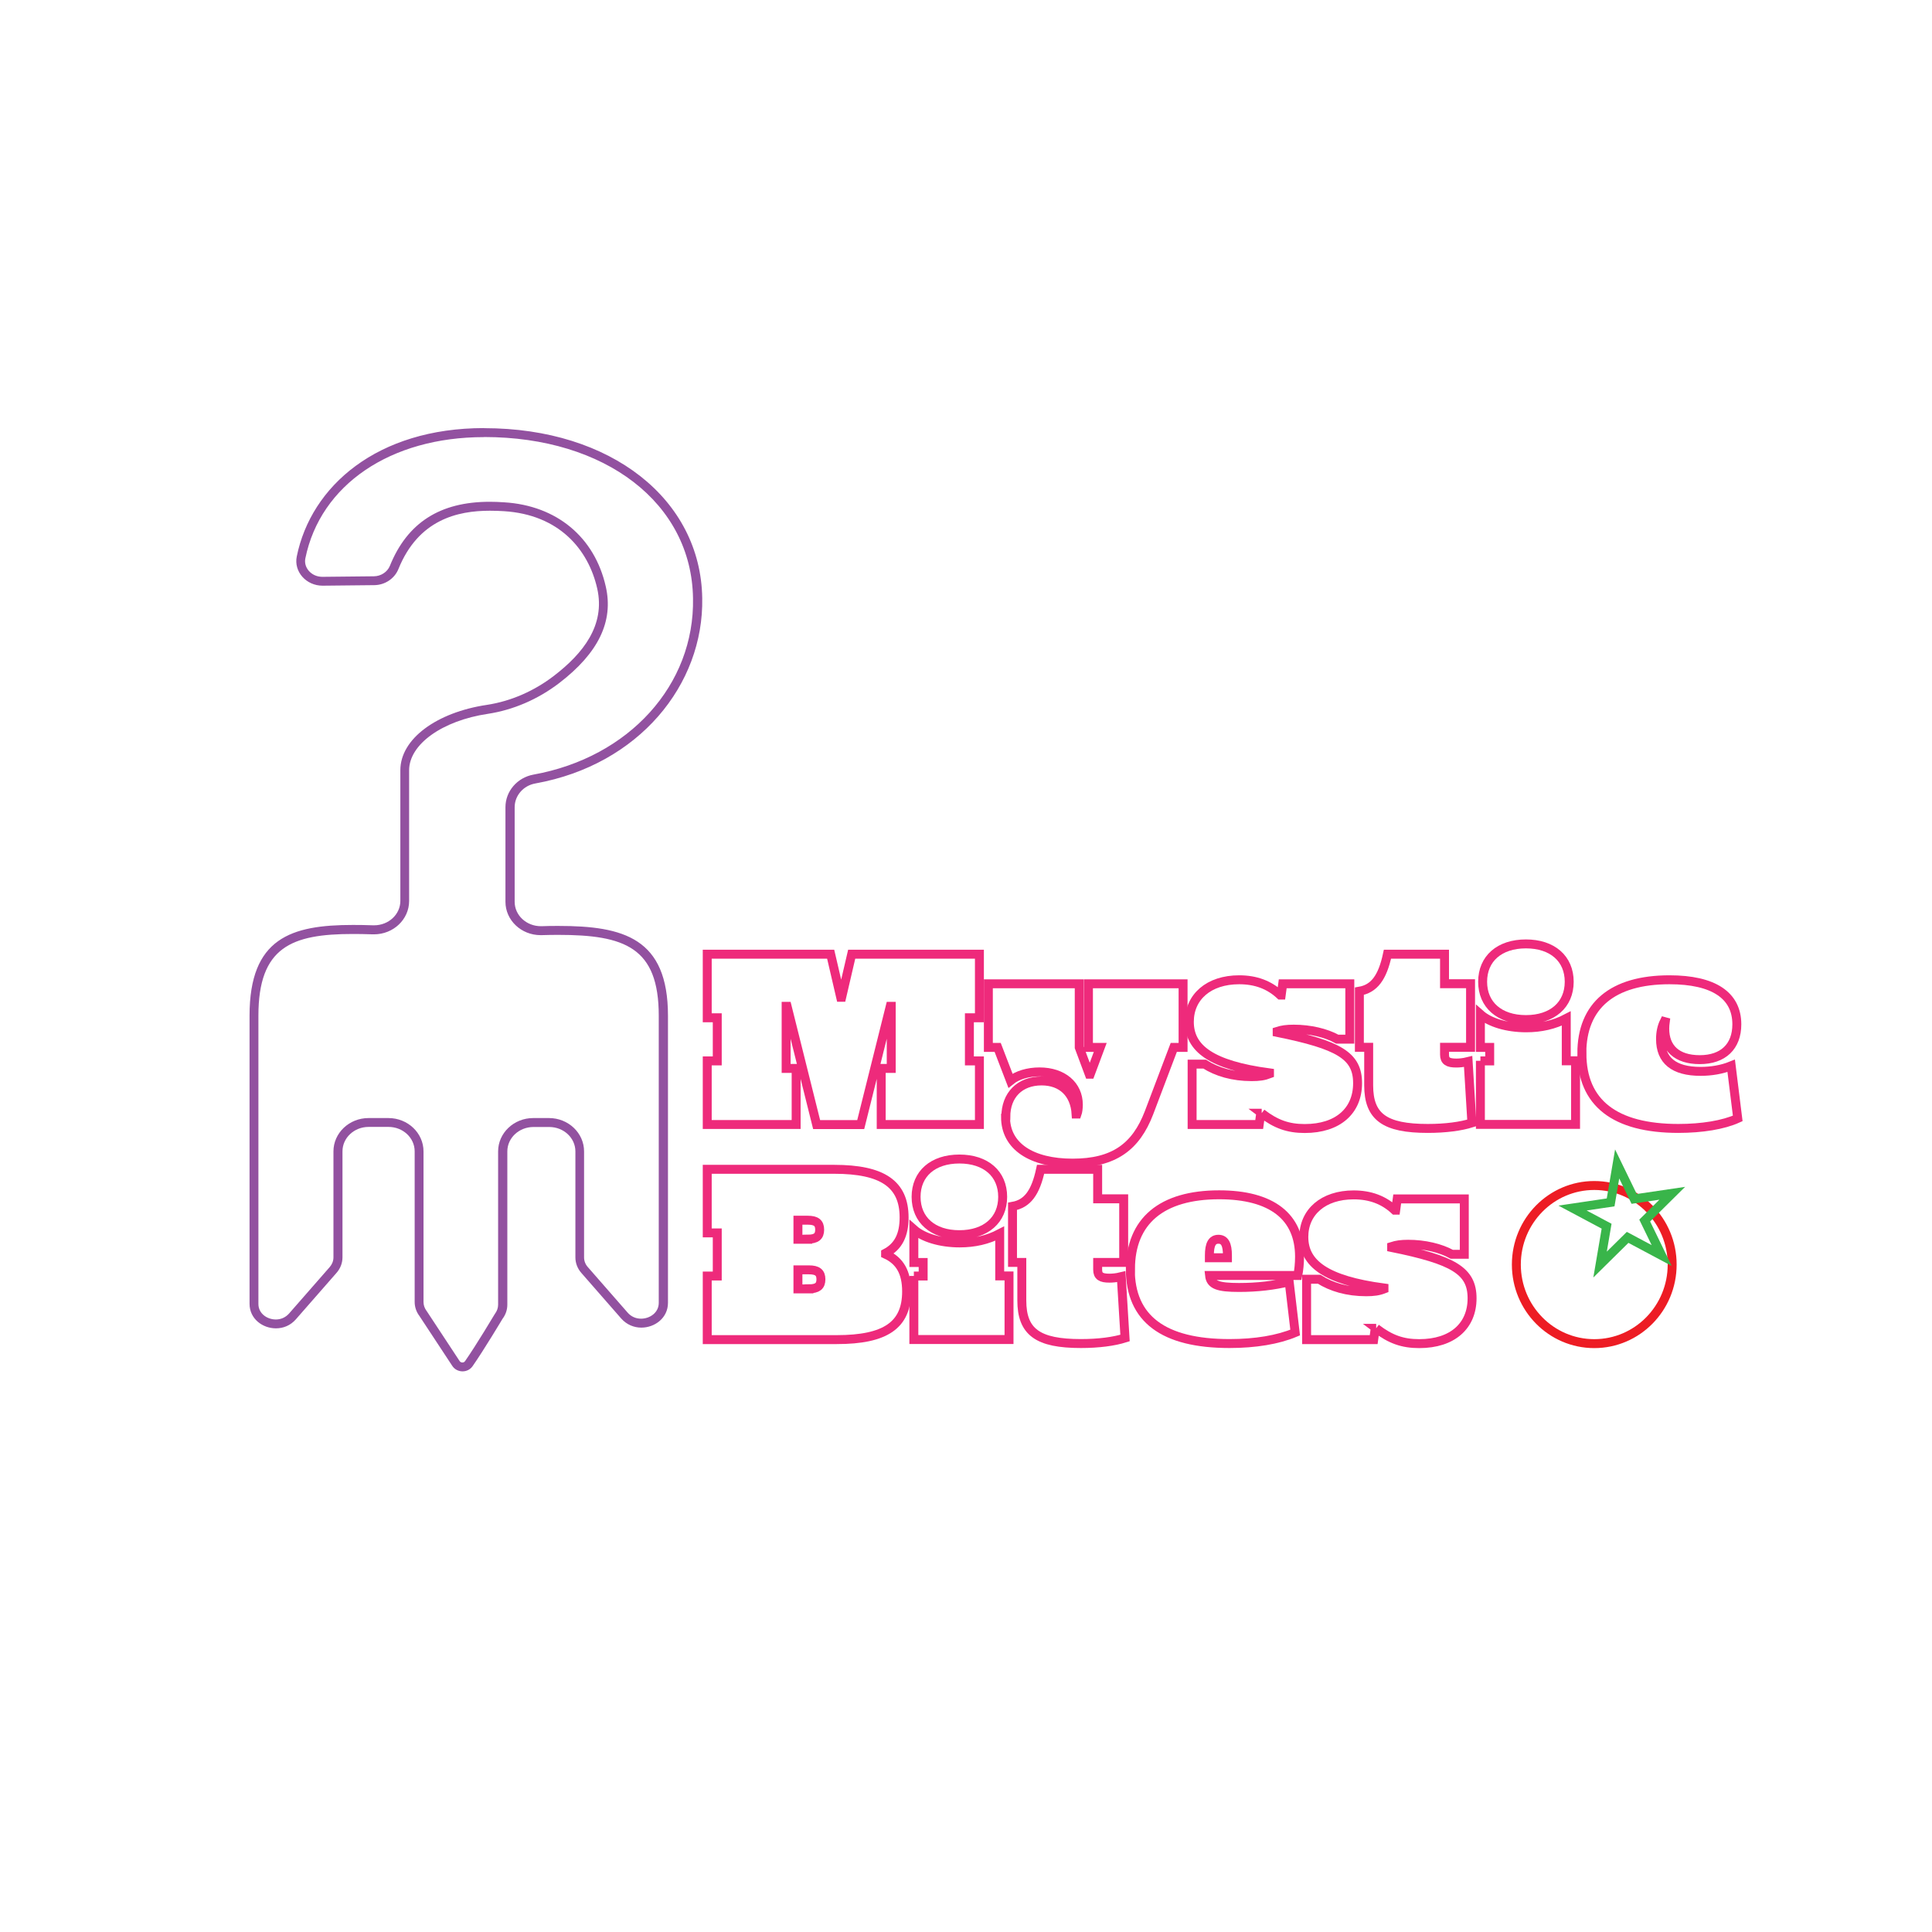
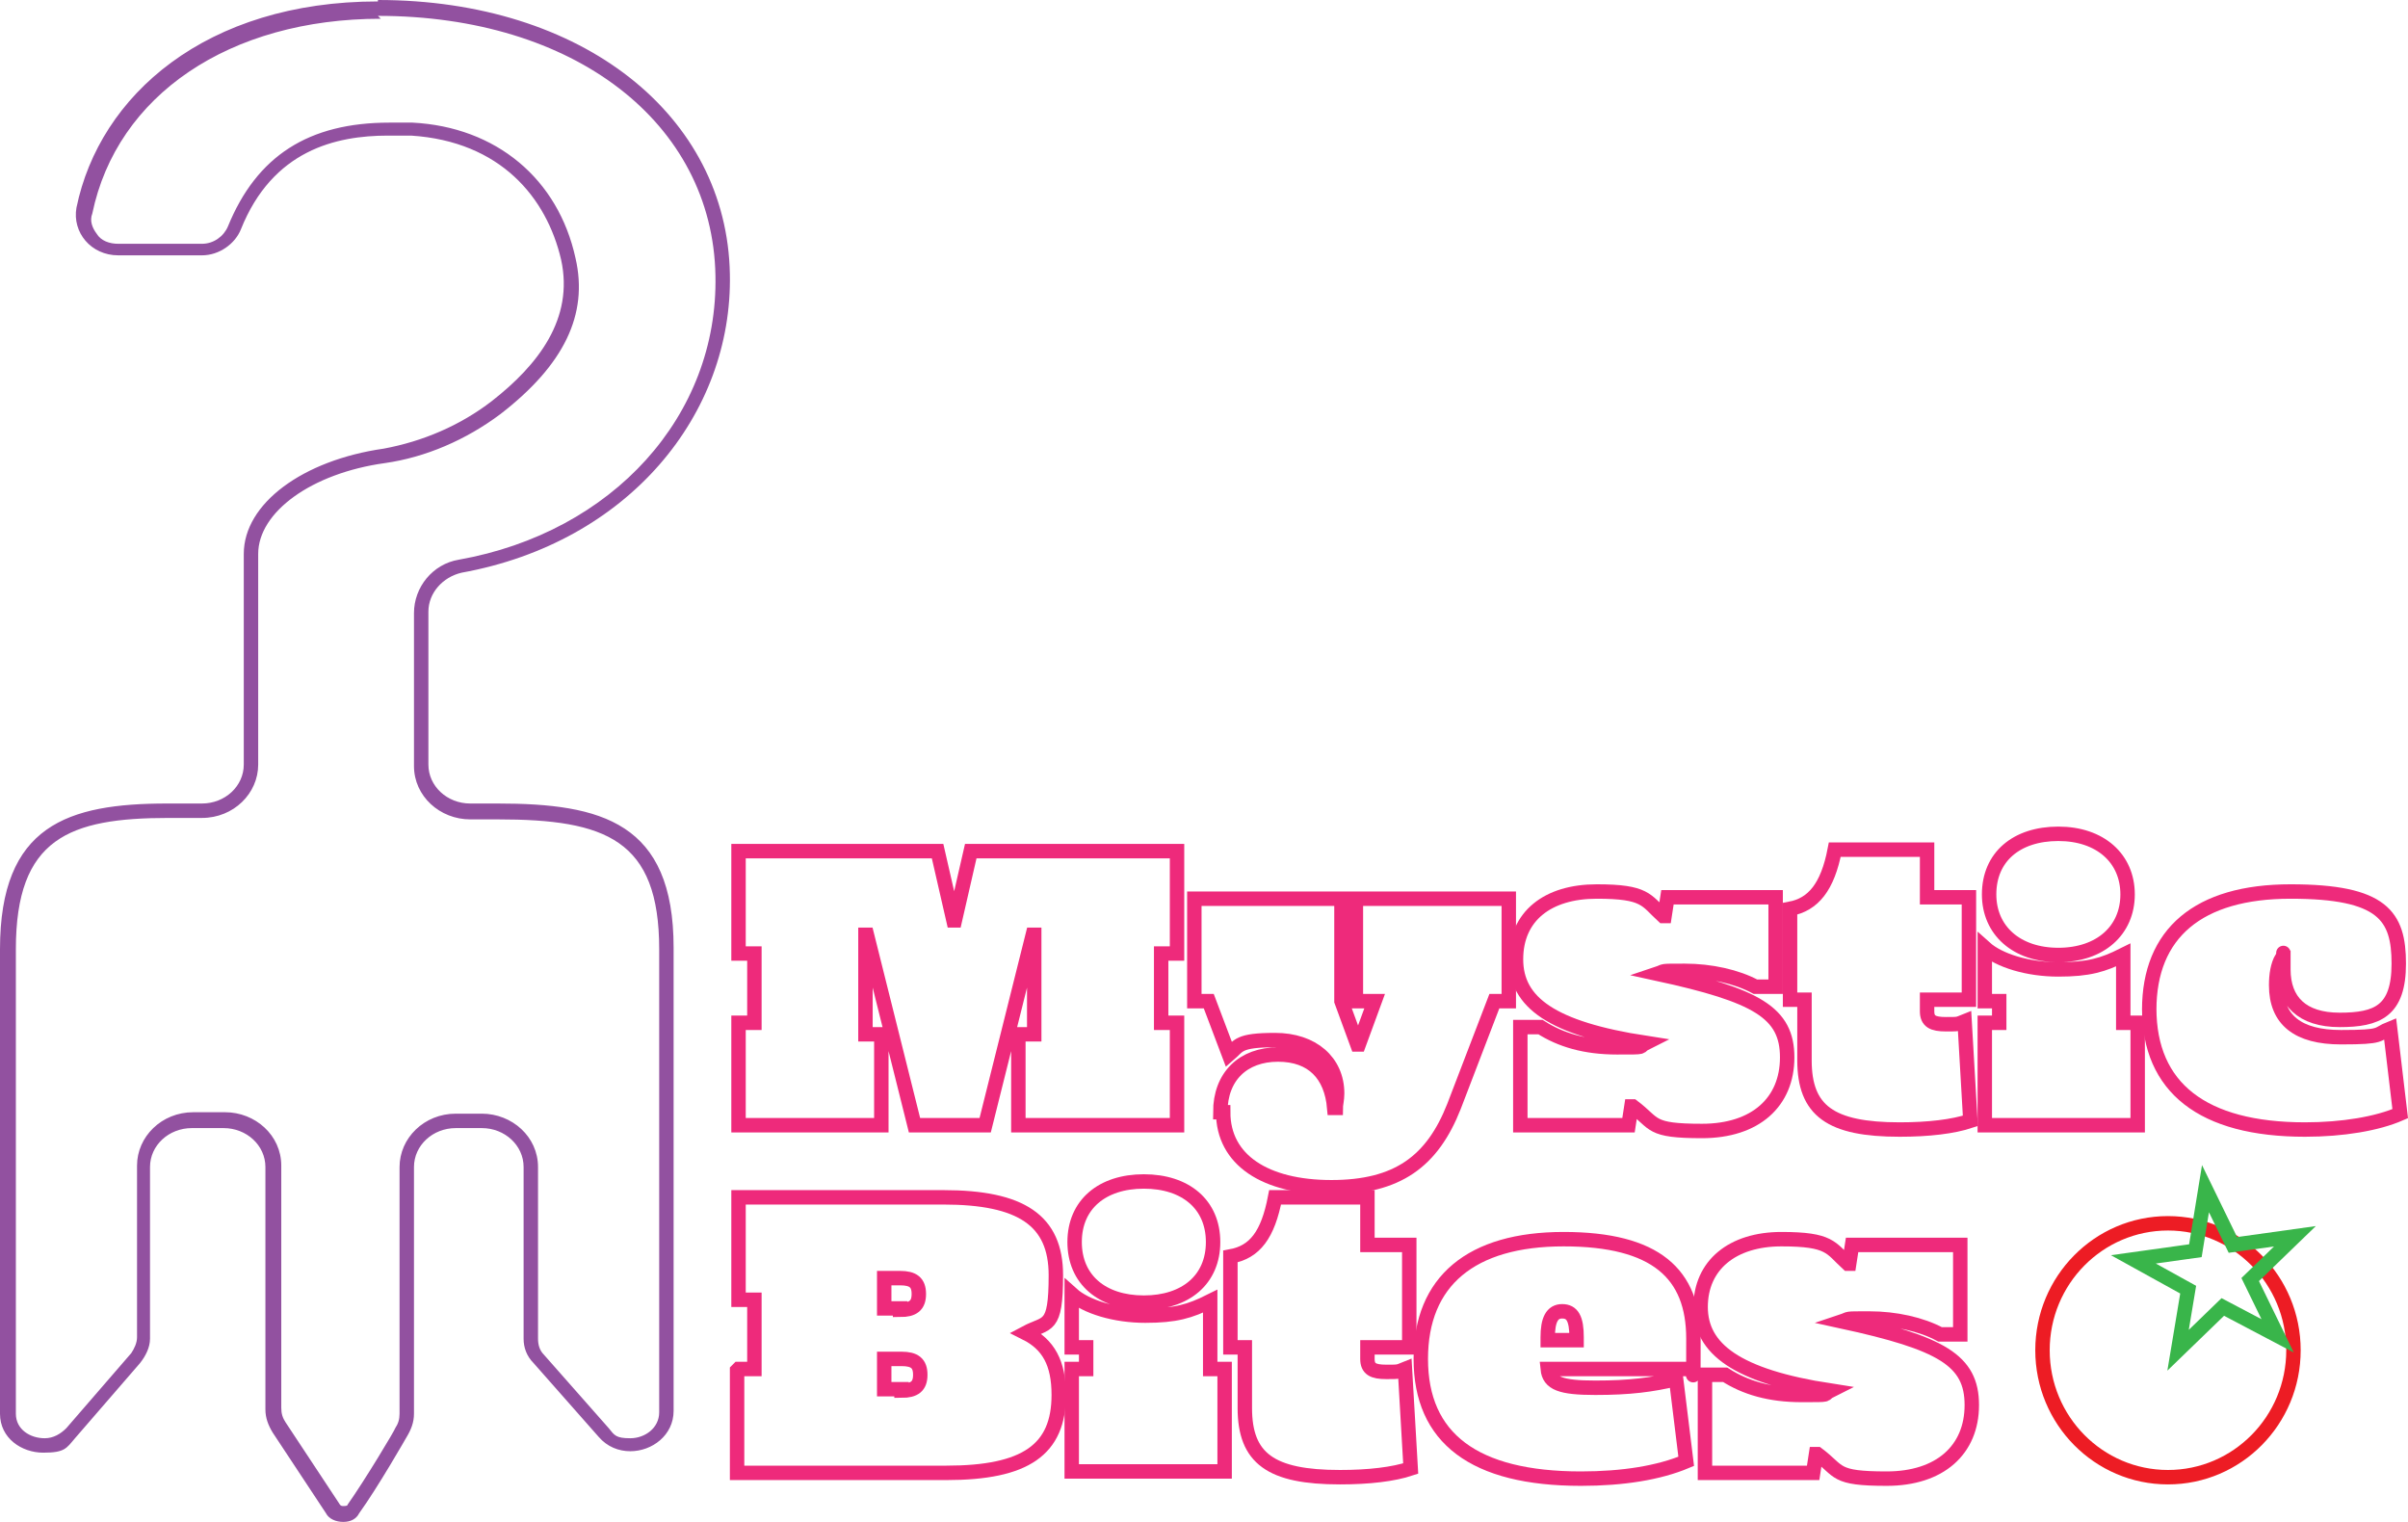
- <svg xmlns="http://www.w3.org/2000/svg" id="Layer_1" data-name="Layer 1" viewBox="0 0 216 216">
+ <svg xmlns="http://www.w3.org/2000/svg" id="Layer_1" data-name="Layer 1" viewBox="0 0 166.94 105.5">
  <defs>
    <style>
      .cls-1 {
        stroke: #ee2a7b;
      }

      .cls-1, .cls-2, .cls-3 {
        fill: none;
        stroke-miterlimit: 10;
      }

-       .cls-2 {
-         stroke: #ed1c24;
-       }
- 
      .cls-4 {
        fill: #9251a0;
      }

+       .cls-2 {
+         stroke: #39b54a;
+       }
+ 
      .cls-3 {
-         stroke: #39b54a;
+         stroke: #ed1c24;
      }
    </style>
  </defs>
  <g>
-     <path class="cls-1" d="M79.07,118.61h1.12v-4.82h-1.12v-7.11h13.8l1.12,4.82h.11l1.12-4.82h14.28v7.11h-1.12v4.82h1.12v7.11h-10.98v-6.27h1.12v-6.94h-.11l-3.3,13.22h-4.93l-3.3-13.22h-.11v6.94h1.12v6.27h-9.94v-7.11Z" />
-     <path class="cls-1" d="M112.45,124.88c0-2.46,1.57-4.03,4-4.03,2.27,0,3.72,1.4,3.86,3.7h.11c.08-.22.14-.64.14-1.04,0-2.18-1.74-3.67-4.34-3.67-1.29,0-2.49.36-3.25.98l-1.43-3.72h-1.04v-7.11h10.16v7.11l1.12,3h.11l1.12-3h-1.32v-7.11h10.58v7.11h-1.04l-2.77,7.31c-1.46,3.81-3.92,5.63-8.54,5.63s-7.5-1.9-7.5-5.15Z" />
-     <path class="cls-1" d="M141.06,124.46h-.11l-.17,1.26h-7.5v-6.75h1.4c1.37.87,3.14,1.4,5.26,1.4.84,0,1.4-.08,1.99-.31v-.11c-6.52-.87-8.96-2.74-8.96-5.71,0-2.77,2.16-4.7,5.57-4.7,1.85,0,3.36.56,4.59,1.71h.11l.17-1.26h7.5v6.19h-1.4c-1.26-.7-3.05-1.12-4.87-1.12-.81,0-1.32.08-1.85.25v.11c6.89,1.4,8.99,2.6,8.99,5.68s-2.18,5.07-5.91,5.07c-1.85,0-3.22-.48-4.82-1.71Z" />
-     <path class="cls-1" d="M153.02,121.35v-4.26h-1.04v-6.27c1.65-.28,2.58-1.51,3.14-4.14h6.38v3.3h2.91v7.11h-2.91v.81c0,.73.39.95,1.32.95.31,0,.76-.03,1.32-.17l.42,6.86c-1.23.39-2.94.62-4.93.62-4.82,0-6.61-1.29-6.61-4.82Z" />
-     <path class="cls-1" d="M165.51,118.61h1.04v-1.51h-1.04v-3.7c1.04.92,2.97,1.51,5.12,1.51,1.65,0,3.14-.34,4.48-1.04v4.73h1.04v7.11h-10.64v-7.11ZM165.76,109.76c0-2.58,1.88-4.23,4.84-4.23s4.84,1.65,4.84,4.23-1.88,4.23-4.84,4.23-4.84-1.65-4.84-4.23Z" />
-     <path class="cls-1" d="M176.85,117.77c0-5.35,3.44-8.23,9.8-8.23,4.93,0,7.53,1.74,7.53,4.98,0,2.49-1.54,3.95-4.14,3.95s-3.92-1.32-3.92-3.47c0-.31.03-.53.06-.76l-.11-.03c-.28.56-.42,1.23-.42,1.96,0,2.38,1.48,3.61,4.48,3.61,1.2,0,2.38-.2,3.42-.62l.73,5.88c-1.6.73-4,1.12-6.64,1.12-7.11,0-10.78-2.86-10.78-8.4Z" />
+     <path class="cls-1" d="M51.2,70.9h1.1v-4.8h-1.1v-7.1h13.8l1.1,4.8h.1l1.1-4.8h14.3v7.1h-1.1v4.8h1.1v7.1h-11v-6.3h1.1v-6.9h-.1l-3.3,13.2h-4.9l-3.3-13.2h-.1v6.9h1.1v6.3h-9.9s0-7.1,0-7.1Z" />
+     <path class="cls-1" d="M84.6,77.1c0-2.5,1.6-4,4-4s3.7,1.4,3.9,3.7h.1c0-.2.1-.6.1-1,0-2.2-1.7-3.7-4.3-3.7s-2.5.4-3.2,1l-1.4-3.7h-1v-7.1h10.2v7.1l1.1,3h.1l1.1-3h-1.3v-7.1h10.6v7.1h-1l-2.8,7.3c-1.5,3.8-3.9,5.6-8.5,5.6s-7.5-1.9-7.5-5.2h-.2,0Z" />
+     <path class="cls-1" d="M113.2,76.7h-.1l-.2,1.3h-7.5v-6.8h1.4c1.4.9,3.1,1.4,5.3,1.4s1.4,0,2-.3h0c-6.5-1-9-2.8-9-5.8s2.2-4.7,5.6-4.7,3.4.6,4.6,1.7h.1l.2-1.3h7.5v6.2h-1.4c-1.3-.7-3.1-1.1-4.9-1.1s-1.3,0-1.9.2h0c6.9,1.5,9,2.7,9,5.8s-2.2,5.1-5.9,5.1-3.2-.5-4.8-1.7h0Z" />
+     <path class="cls-1" d="M125.1,73.6v-4.3h-1v-6.3c1.6-.3,2.6-1.5,3.1-4.1h6.4v3.3h2.9v7.1h-2.9v.8c0,.7.4.9,1.3.9s.8,0,1.3-.2l.4,6.9c-1.2.4-2.9.6-4.9.6-4.8,0-6.6-1.3-6.6-4.8h0v.1Z" />
+     <path class="cls-1" d="M137.6,70.9h1v-1.5h-1v-3.7c1,.9,3,1.5,5.1,1.5s3.1-.3,4.5-1v4.7h1v7.1h-10.6v-7.1h0ZM137.9,62c0-2.6,1.9-4.2,4.8-4.2s4.8,1.7,4.8,4.2-1.9,4.2-4.8,4.2-4.8-1.7-4.8-4.2Z" />
+     <path class="cls-1" d="M149,70c0-5.3,3.4-8.2,9.8-8.2s7.5,1.7,7.5,5-1.5,3.9-4.1,3.9-3.9-1.3-3.9-3.5,0-.5,0-.8h-.1c-.3.5-.4,1.2-.4,1.9,0,2.4,1.5,3.6,4.5,3.6s2.4-.2,3.4-.6l.7,5.9c-1.6.7-4,1.1-6.6,1.1-7.1,0-10.8-2.9-10.8-8.4h0v.1h0Z" />
  </g>
  <g>
-     <path class="cls-1" d="M79.07,142.66h1.12v-4.82h-1.12v-7.11h14.2c5.4,0,7.81,1.65,7.81,5.38,0,1.96-.64,3.25-2.07,4v.11c1.6.73,2.35,2.04,2.35,4.17,0,3.75-2.35,5.38-7.81,5.38h-14.48v-7.11ZM90.3,138.54c.95,0,1.34-.31,1.34-1.06s-.39-1.06-1.34-1.06h-1.09v2.13h1.09ZM90.44,144.09c.95,0,1.34-.31,1.34-1.06s-.39-1.06-1.34-1.06h-1.23v2.13h1.23Z" />
-     <path class="cls-1" d="M102.17,142.66h1.04v-1.51h-1.04v-3.7c1.04.92,2.97,1.51,5.12,1.51,1.65,0,3.14-.34,4.48-1.04v4.73h1.04v7.11h-10.64v-7.11ZM102.42,133.81c0-2.58,1.88-4.23,4.84-4.23s4.84,1.65,4.84,4.23-1.88,4.23-4.84,4.23-4.84-1.65-4.84-4.23Z" />
-     <path class="cls-1" d="M114.24,145.4v-4.26h-1.04v-6.27c1.65-.28,2.58-1.51,3.14-4.14h6.38v3.3h2.91v7.11h-2.91v.81c0,.73.39.95,1.32.95.31,0,.76-.03,1.32-.17l.42,6.86c-1.23.39-2.94.62-4.93.62-4.82,0-6.61-1.29-6.61-4.82Z" />
-     <path class="cls-1" d="M126.39,141.9c0-5.4,3.5-8.32,9.91-8.32,5.88,0,8.99,2.44,8.99,6.92,0,.76-.08,1.54-.2,2.1h-9.86c.11,1.04.92,1.34,3.3,1.34,2.04,0,3.92-.22,5.6-.64l.67,5.68c-1.93.81-4.45,1.23-7.34,1.23-7.39,0-11.09-2.77-11.09-8.32ZM137.23,140.62v-.25c0-1.26-.31-1.82-1.01-1.82s-1.01.56-1.01,1.82v.25h2.02Z" />
-     <path class="cls-1" d="M153.86,148.51h-.11l-.17,1.26h-7.5v-6.75h1.4c1.37.87,3.14,1.4,5.26,1.4.84,0,1.4-.08,1.99-.31v-.11c-6.52-.87-8.96-2.74-8.96-5.71,0-2.77,2.16-4.7,5.57-4.7,1.85,0,3.36.56,4.59,1.71h.11l.17-1.26h7.5v6.19h-1.4c-1.26-.7-3.05-1.12-4.87-1.12-.81,0-1.32.08-1.85.25v.11c6.89,1.4,8.99,2.6,8.99,5.68s-2.18,5.07-5.91,5.07c-1.85,0-3.22-.48-4.82-1.71Z" />
+     <path class="cls-1" d="M51.2,94.9h1.1v-4.8h-1.1v-7.1h14.2c5.4,0,7.8,1.6,7.8,5.4s-.6,3.2-2.1,4h0c1.6.8,2.3,2.1,2.3,4.3,0,3.8-2.3,5.4-7.8,5.4h-14.5v-7.1s.1-.1.1-.1ZM62.4,90.8c.9,0,1.3-.3,1.3-1.1s-.4-1.1-1.3-1.1h-1.1v2.1h1.1v.1ZM62.5,96.4c.9,0,1.3-.3,1.3-1.1s-.4-1.1-1.3-1.1h-1.2v2.1h1.2v.1Z" />
+     <path class="cls-1" d="M74.3,94.9h1v-1.5h-1v-3.7c1,.9,3,1.5,5.1,1.5s3.1-.3,4.5-1v4.7h1v7.1h-10.6v-7.1h0ZM74.5,86.1c0-2.6,1.9-4.2,4.8-4.2s4.8,1.6,4.8,4.2-1.9,4.2-4.8,4.2-4.8-1.6-4.8-4.2Z" />
+     <path class="cls-1" d="M86.3,97.7v-4.3h-1v-6.3c1.7-.3,2.6-1.5,3.1-4.1h6.4v3.3h2.9v7.1h-2.9v.8c0,.7.4.9,1.3.9s.8,0,1.3-.2l.4,6.9c-1.2.4-2.9.6-4.9.6-4.8,0-6.6-1.3-6.6-4.8h0s0,.1,0,.1Z" />
+     <path class="cls-1" d="M98.5,94.2c0-5.4,3.5-8.3,9.9-8.3s9,2.4,9,6.9,0,1.5-.2,2.1h-9.9c.1,1,.9,1.3,3.3,1.3s3.9-.2,5.6-.6l.7,5.7c-1.9.8-4.4,1.2-7.3,1.2-7.4,0-11.1-2.8-11.1-8.3h0ZM109.3,92.9v-.2c0-1.3-.3-1.8-1-1.8s-1,.6-1,1.8v.2h2Z" />
+     <path class="cls-1" d="M126,100.8h-.1l-.2,1.3h-7.5v-6.8h1.4c1.4.9,3.1,1.4,5.3,1.4s1.4,0,2-.3h0c-6.5-1-9-2.9-9-5.8s2.2-4.7,5.6-4.7,3.4.6,4.6,1.7h.1l.2-1.3h7.5v6.2h-1.4c-1.3-.7-3.1-1.1-4.9-1.1s-1.3,0-1.9.2h0c6.9,1.5,9,2.7,9,5.8s-2.2,5.1-5.9,5.1-3.2-.5-4.8-1.7h0Z" />
  </g>
-   <ellipse class="cls-2" cx="178.24" cy="141.38" rx="8.71" ry="8.84" />
-   <polygon class="cls-3" points="185.78 140.37 181.97 138.34 178.89 141.38 179.62 137.09 175.81 135.06 180.07 134.43 180.8 130.13 182.7 134.04 186.96 133.41 183.88 136.46 185.78 140.37" />
-   <path class="cls-4" d="M54.12,48.86c13.59,0,23.2,7.41,23.36,18.02.19,9.69-7.14,17.79-17.83,19.72-1.82.33-3.14,1.86-3.14,3.65v10.57c0,2.06,1.76,3.73,3.93,3.73h.1c.64-.02,1.26-.03,1.86-.03,7.46,0,11.25,1.4,11.25,9.04v32.1c0,1.11-1.01,1.77-1.98,1.77-.59,0-1.12-.24-1.5-.68l-4.46-5.1c-.27-.3-.41-.69-.41-1.07v-11.85c0-2.06-1.76-3.73-3.92-3.73h-1.77c-2.16,0-3.92,1.67-3.92,3.73v17.14c0,.35-.12.69-.33.98-.02.03-.04.06-.06.09-.02.03-2.08,3.49-3.31,5.24-.07.1-.18.15-.3.15s-.24-.06-.31-.17l-3.68-5.59s-.02-.03-.03-.04c-.21-.29-.32-.62-.32-.96v-16.84c0-2.06-1.76-3.73-3.92-3.73h-2.23c-2.16,0-3.92,1.67-3.92,3.73v11.85c0,.39-.15.77-.41,1.07l-4.55,5.2c-.38.43-.9.67-1.48.67-.96,0-1.95-.65-1.95-1.74v-32.22c0-7.68,3.71-9.14,10.56-9.14.66,0,1.38.01,2.22.04h.14c2.17,0,3.93-1.67,3.93-3.73v-14.61c0-2.9,3.7-5.55,8.79-6.31,2.84-.43,5.61-1.62,8-3.45,4.38-3.36,6.08-6.89,5.2-10.77-1.25-5.55-5.5-9.07-11.35-9.43-.59-.04-1.12-.06-1.63-.06-5.56,0-9.21,2.34-11.16,7.16-.28.69-1,1.16-1.78,1.17l-5.77.06c-.62,0-1.18-.26-1.55-.71-.32-.39-.45-.88-.35-1.36,1.68-8.23,9.52-13.55,19.96-13.55M54.12,47.86c-11.94,0-19.34,6.48-20.94,14.35-.35,1.69,1.04,3.27,2.88,3.27.01,0,.02,0,.03,0l5.75-.06c1.21-.01,2.27-.74,2.7-1.79,2.24-5.55,6.63-6.53,10.23-6.53.54,0,1.07.02,1.56.05,6.17.38,9.45,4.27,10.44,8.65.93,4.11-1.6,7.27-4.83,9.75-2.17,1.67-4.76,2.84-7.53,3.26-5.56.83-9.65,3.78-9.65,7.3v14.61c0,1.52-1.32,2.73-2.93,2.73-.04,0-.07,0-.11,0-.78-.03-1.53-.04-2.26-.04-6.91,0-11.56,1.46-11.56,10.14v32.22c0,1.67,1.45,2.74,2.95,2.74.81,0,1.62-.31,2.23-1.01l4.55-5.2c.43-.49.66-1.1.66-1.73v-11.85c0-1.51,1.31-2.73,2.92-2.73h2.23c1.61,0,2.92,1.22,2.92,2.73v16.84c0,.55.18,1.1.52,1.55l3.68,5.59c.25.39.69.62,1.15.62s.86-.21,1.12-.57c1.26-1.8,3.35-5.3,3.35-5.3.35-.46.54-1.01.54-1.58v-17.14c0-1.51,1.31-2.73,2.92-2.73h1.77c1.61,0,2.92,1.22,2.92,2.73v11.85c0,.63.23,1.24.66,1.73l4.46,5.1c.62.7,1.44,1.02,2.25,1.02,1.51,0,2.98-1.08,2.98-2.77v-32.1c0-8.68-4.96-10.04-12.25-10.04-.61,0-1.24,0-1.88.03-.03,0-.05,0-.08,0-1.61,0-2.93-1.21-2.93-2.73v-10.57c0-1.29.96-2.42,2.32-2.66,11.56-2.08,18.83-11.03,18.65-20.72-.17-11.02-10.16-19-24.36-19h0Z" />
+   <ellipse class="cls-3" cx="150.3" cy="93.6" rx="8.7" ry="8.8" />
+   <polygon class="cls-2" points="157.9 92.6 154.1 90.6 151 93.6 151.7 89.4 147.9 87.3 152.2 86.7 152.9 82.4 154.8 86.3 159.1 85.7 156 88.7 157.9 92.6" />
+   <path class="cls-4" d="M26.2,1.1c13.6,0,23.2,7.4,23.4,18,.2,9.7-7.1,17.8-17.8,19.7-1.8.3-3.1,1.9-3.1,3.7v10.6c0,2.1,1.8,3.7,3.9,3.7h1.9c7.5,0,11.2,1.4,11.2,9v32.1c0,1.1-1,1.8-2,1.8s-1.1-.2-1.5-.7l-4.5-5.1c-.3-.3-.4-.7-.4-1.1v-11.9c0-2.1-1.8-3.7-3.9-3.7h-1.8c-2.2,0-3.9,1.7-3.9,3.7v17.1c0,.4-.1.7-.3,1h0c0,.1-2.1,3.6-3.3,5.3,0,.1-.2.1-.3.1s-.2,0-.3-.2l-3.7-5.6h0c-.2-.3-.3-.6-.3-1v-16.8c0-2.1-1.8-3.7-3.9-3.7h-2.2c-2.2,0-3.9,1.7-3.9,3.7v11.9c0,.4-.2.8-.4,1.1l-4.5,5.2c-.4.4-.9.7-1.5.7-1,0-2-.6-2-1.7v-32.2c0-7.7,3.7-9.1,10.6-9.1s1.4,0,2.2,0h.1c2.2,0,3.9-1.7,3.9-3.7v-14.6c0-2.9,3.7-5.6,8.8-6.3,2.8-.4,5.6-1.6,8-3.4,4.4-3.4,6.1-6.9,5.2-10.8-1.2-5.5-5.5-9.1-11.3-9.4h-1.6c-5.6,0-9.2,2.3-11.2,7.2-.3.7-1,1.2-1.8,1.2h-5.8c-.6,0-1.2-.2-1.5-.7-.3-.4-.5-.9-.3-1.4C8.1,6.6,15.9,1.3,26.4,1.3M26.2.1C14.3.1,6.9,6.6,5.3,14.4c-.3,1.7,1,3.3,2.9,3.3h5.8c1.2,0,2.3-.8,2.7-1.8,2.2-5.5,6.6-6.5,10.2-6.5s1.1,0,1.6,0c6.2.4,9.4,4.3,10.4,8.6.9,4.1-1.6,7.3-4.8,9.8-2.2,1.7-4.8,2.8-7.5,3.3-5.6.8-9.7,3.8-9.7,7.3v14.6c0,1.5-1.3,2.7-2.9,2.7h-2.4c-6.9,0-11.6,1.5-11.6,10.1v32.2c0,1.7,1.5,2.7,3,2.7s1.6-.3,2.2-1l4.5-5.2c.4-.5.7-1.1.7-1.7v-11.9c0-1.5,1.3-2.7,2.9-2.7h2.2c1.6,0,2.9,1.2,2.9,2.7v16.8c0,.6.2,1.1.5,1.6l3.7,5.6c.2.4.7.6,1.2.6s.9-.2,1.1-.6c1.3-1.8,3.3-5.3,3.3-5.3.3-.5.5-1,.5-1.6v-17.1c0-1.5,1.3-2.7,2.9-2.7h1.8c1.6,0,2.9,1.2,2.9,2.7v11.9c0,.6.2,1.2.7,1.7l4.5,5.1c.6.7,1.4,1,2.2,1,1.5,0,3-1.1,3-2.8v-32.1c0-8.7-5-10-12.2-10s-1.2,0-1.9,0h0c-1.6,0-2.9-1.2-2.9-2.7v-10.6c0-1.3,1-2.4,2.3-2.7,11.6-2.1,18.8-11,18.6-20.7-.2-11-10.2-19-24.4-19h0v.1h0Z" />
</svg>
